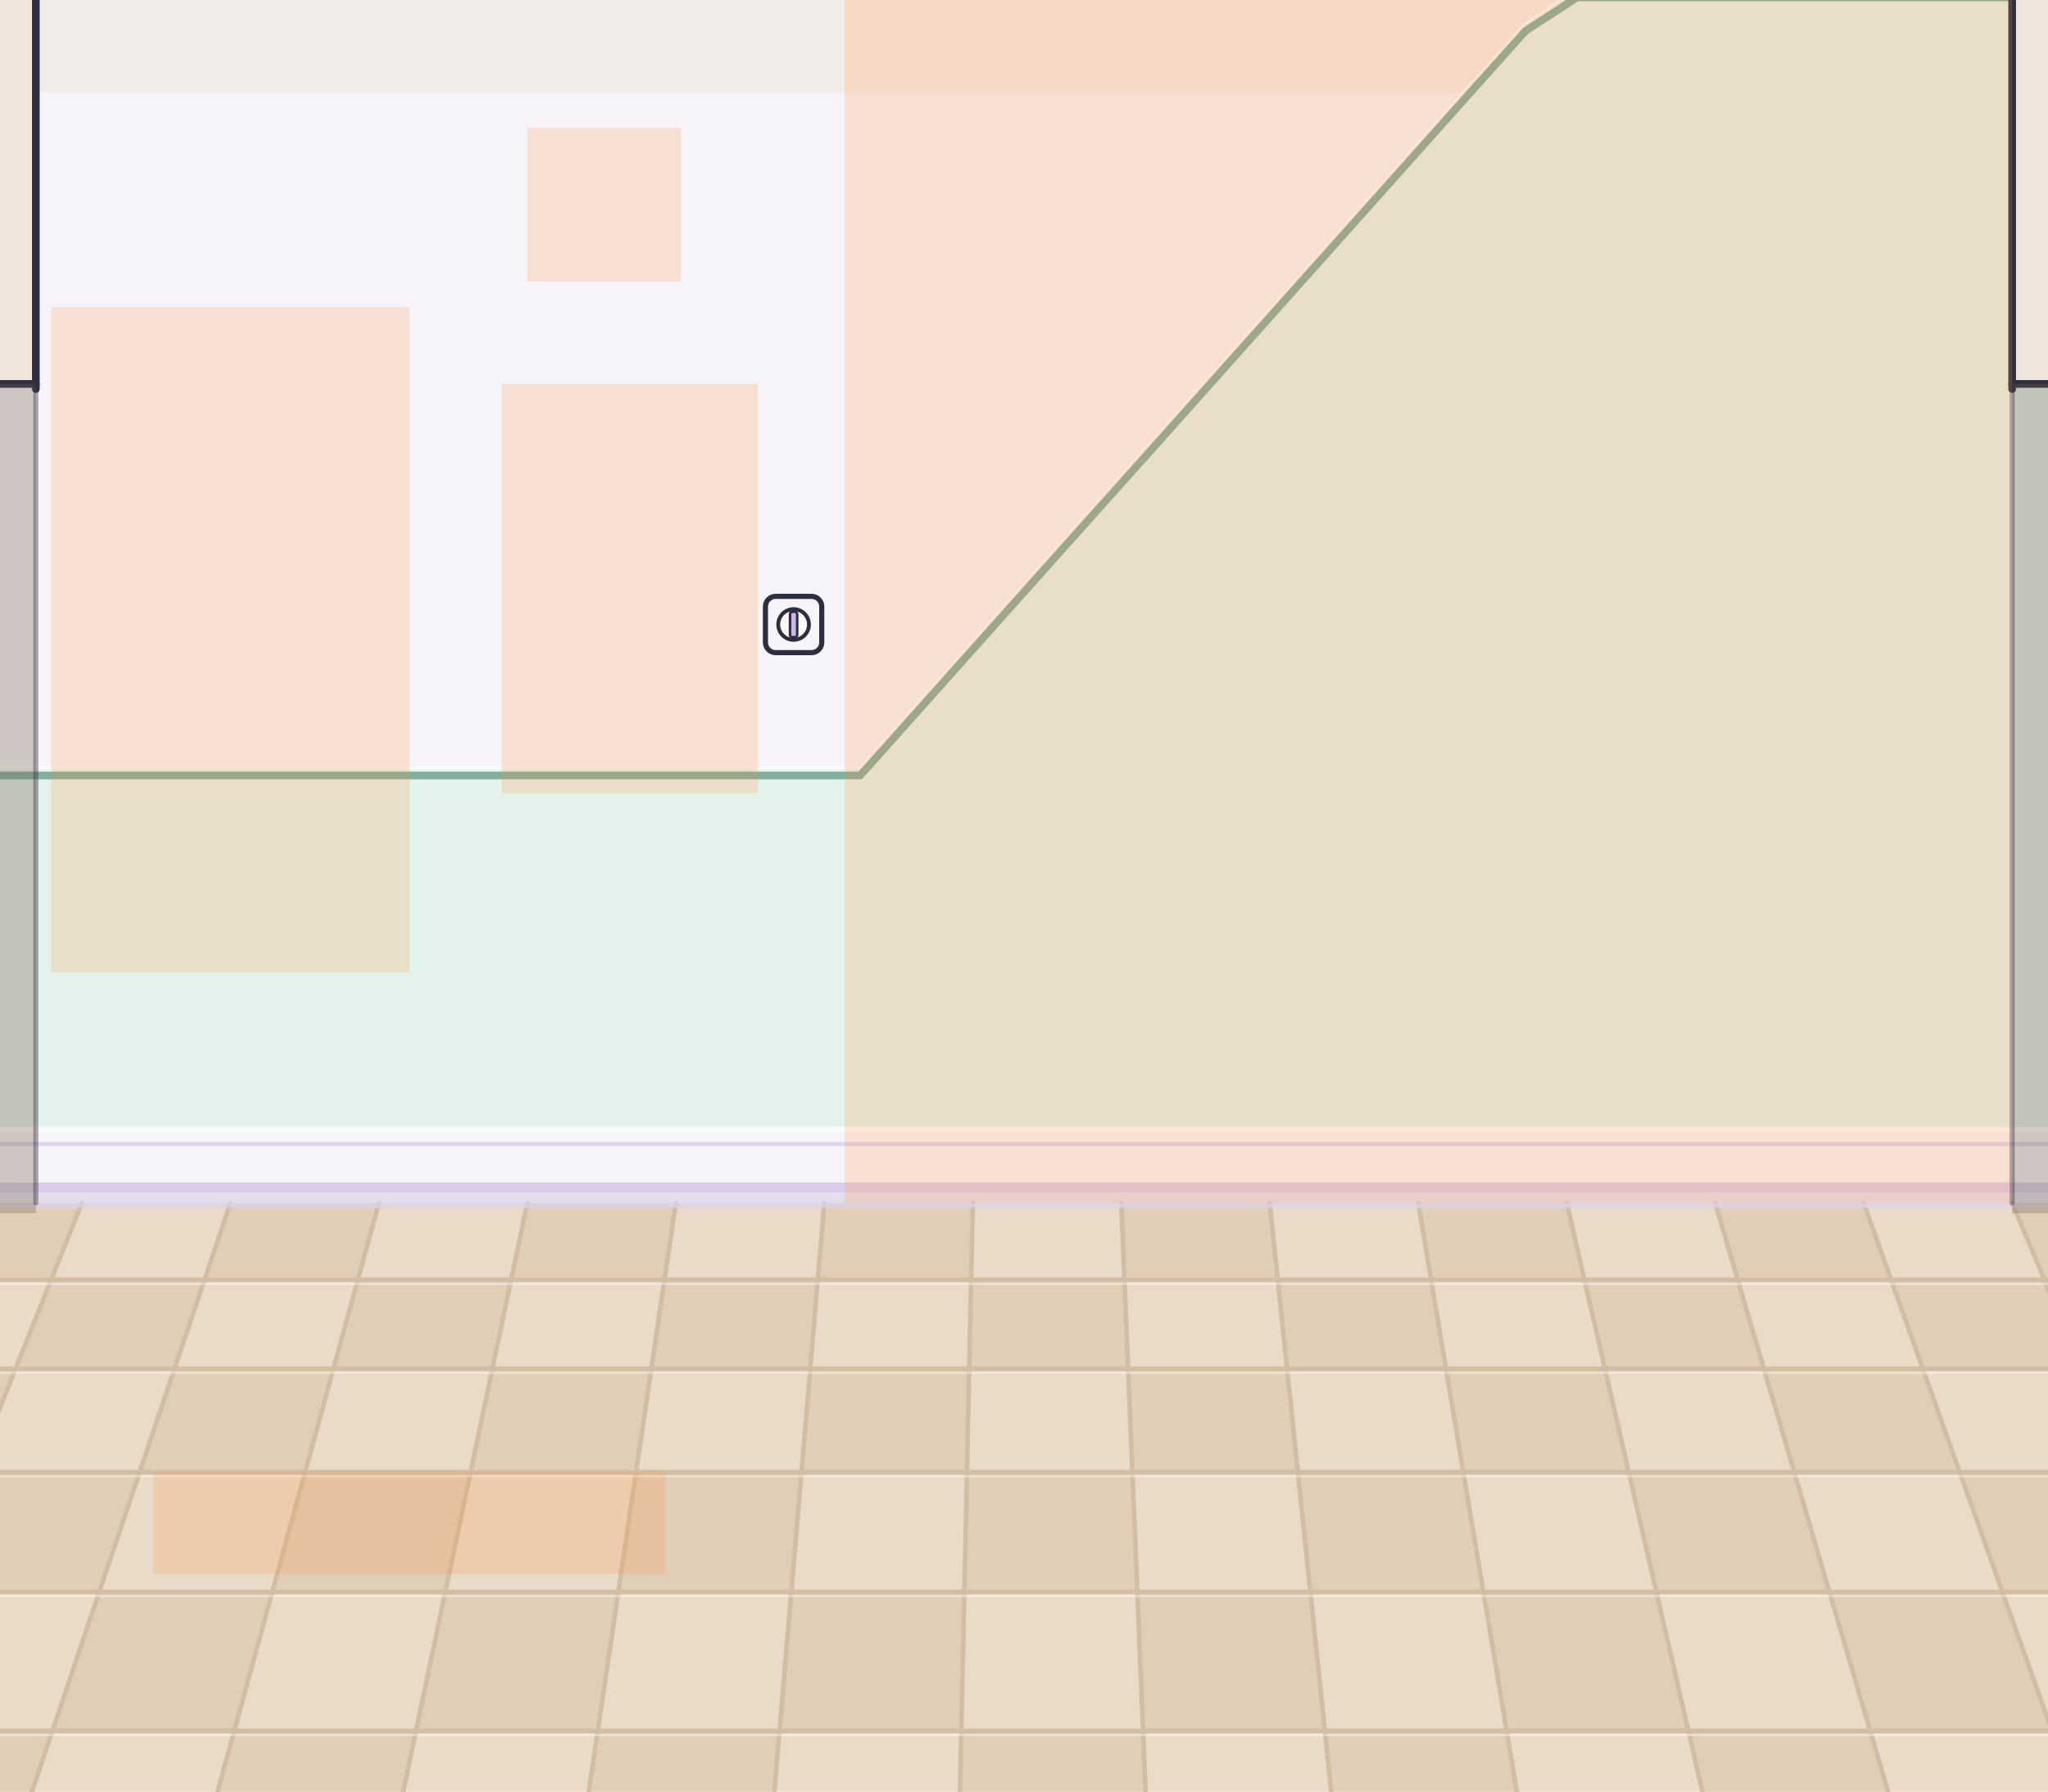
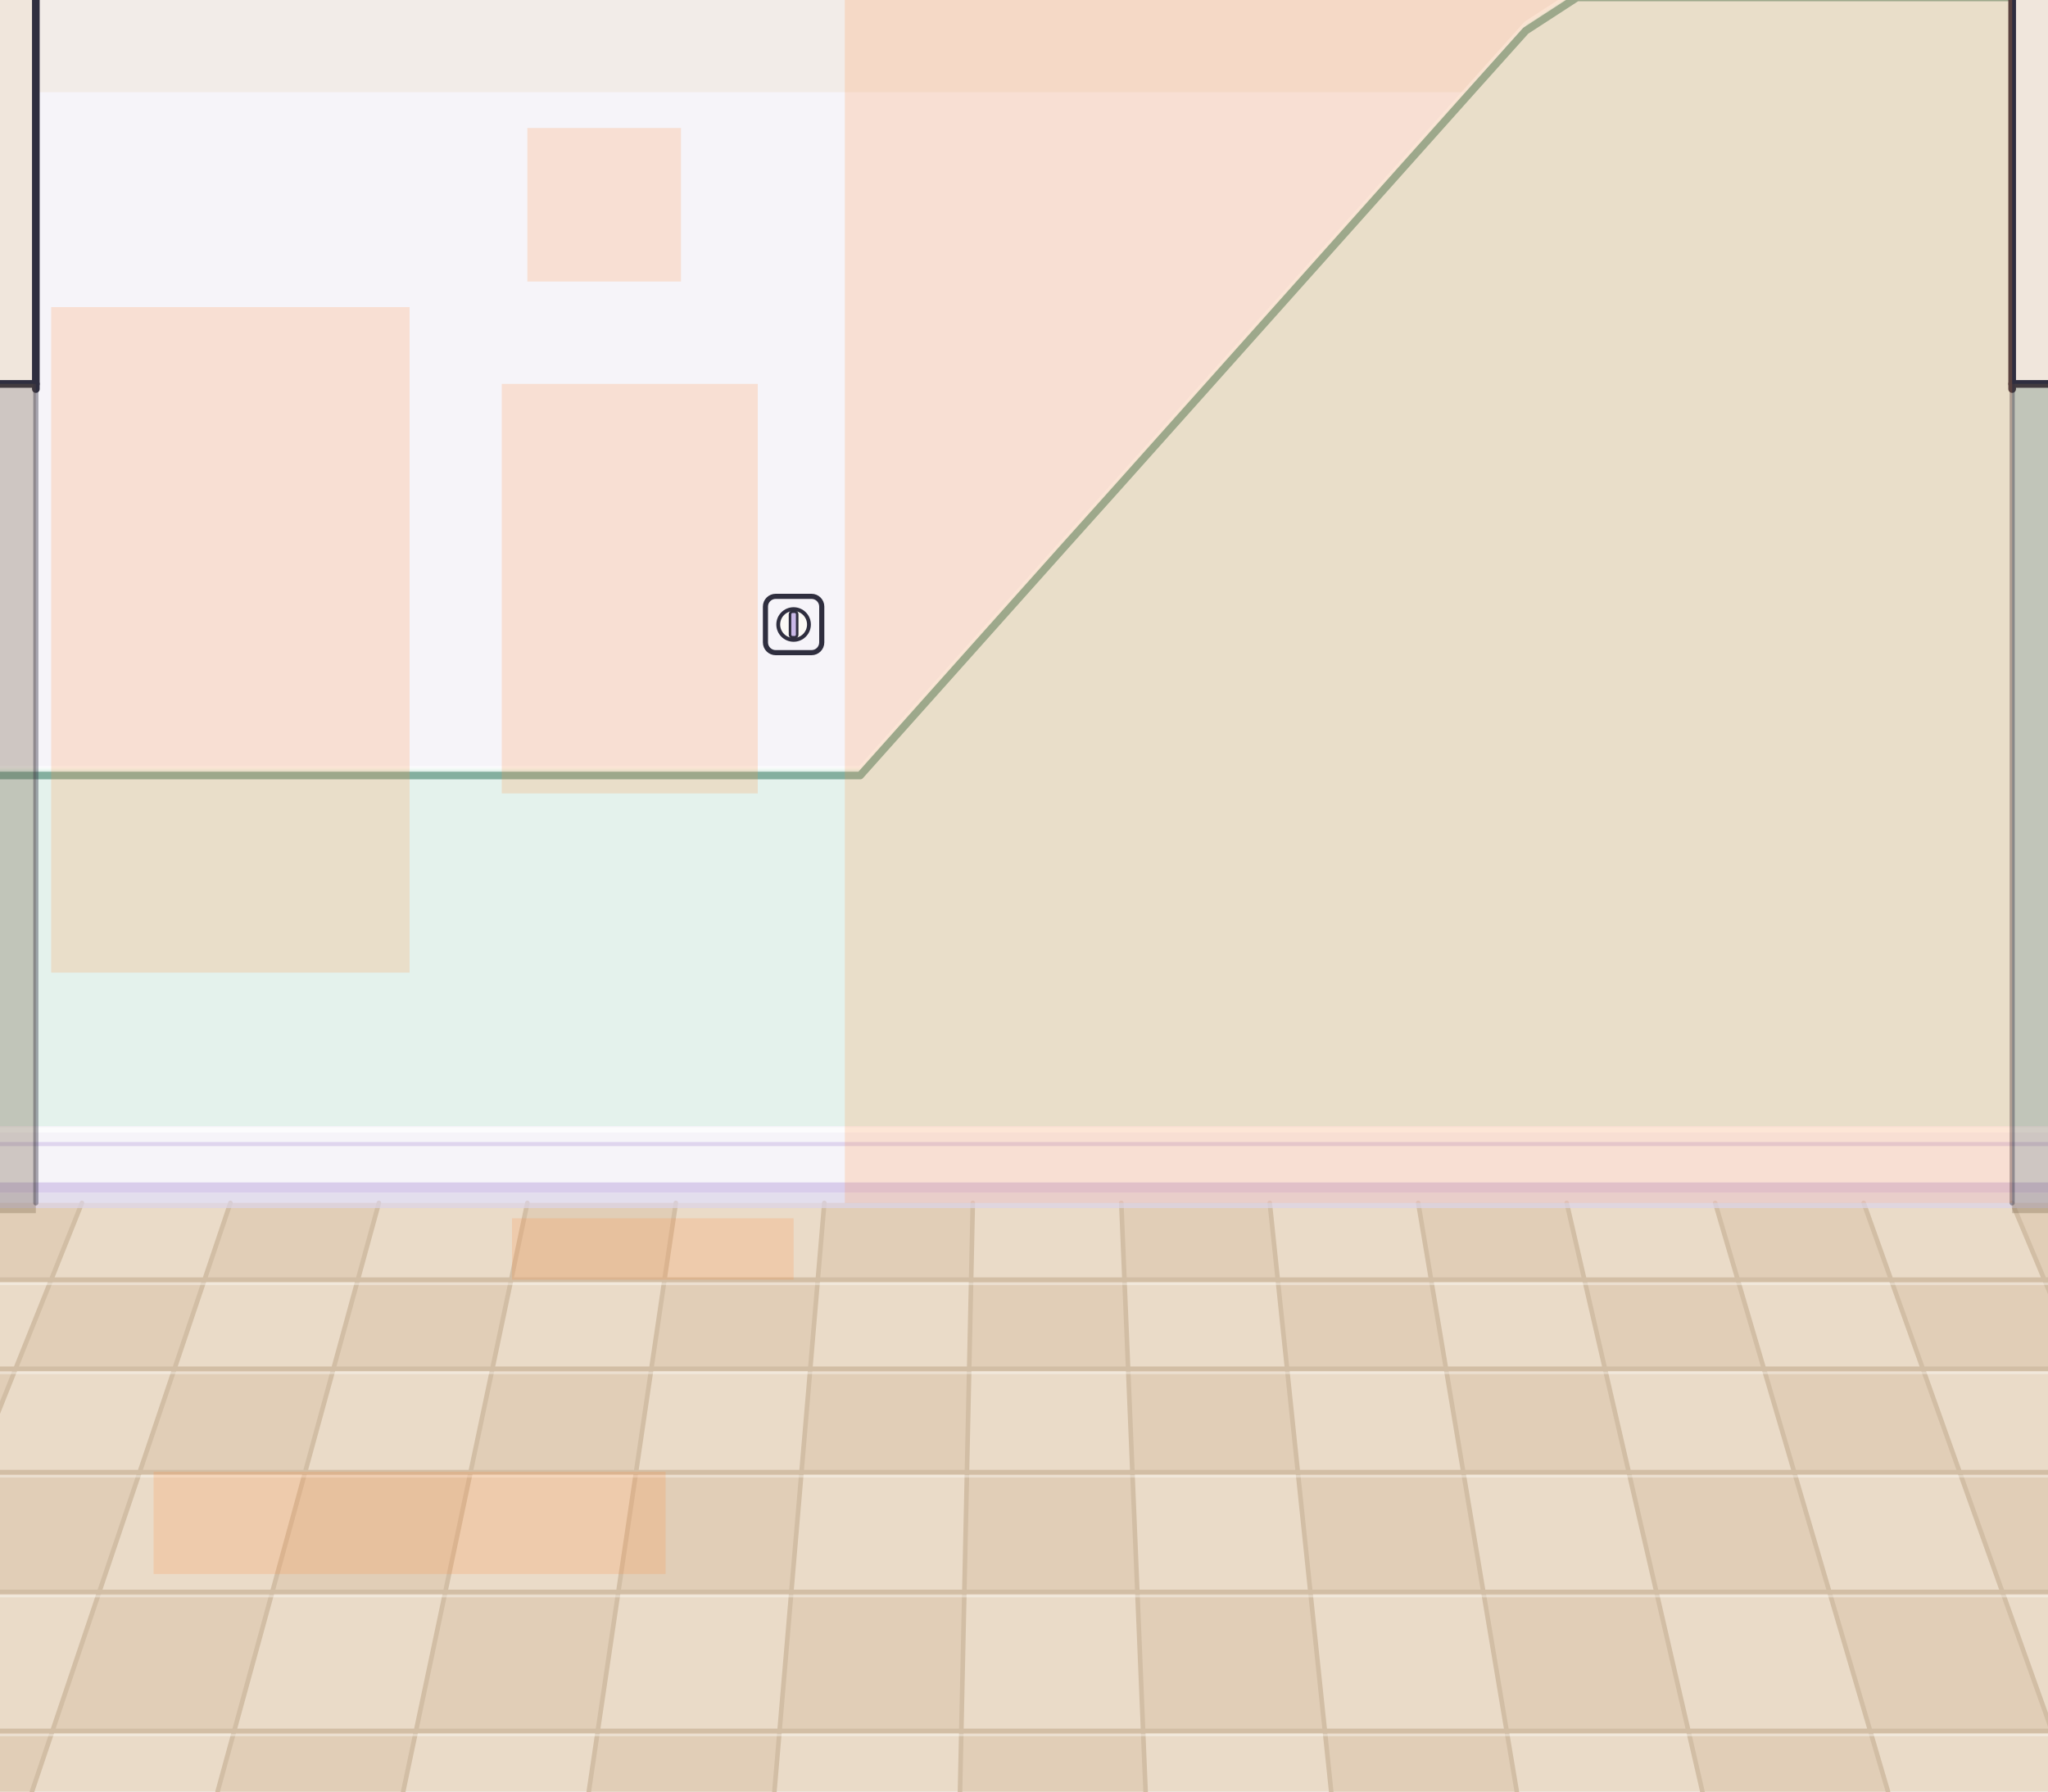
<svg xmlns="http://www.w3.org/2000/svg" viewBox="0 0 800 700" width="800" height="700">
  <g id="stěna" data-box="-2.5 -5.7 821 476.7">
    <rect x="0" y="0" width="800" height="470" fill="#F6F4F9" stroke="none" />
    <rect x="0" y="0" width="800" height="36" fill="#F0E6DC" stroke="none" opacity="0.6" />
    <path d="M 0.0 300.0 L 336.0 300.0 L 356.0 277.6 L 376.0 255.2 L 396.0 232.8 L 416.0 210.4 L 436.0 188.1 L 456.0 165.7 L 476.0 143.3 L 496.0 120.9 L 516.0 98.5 L 536.0 76.1 L 556.0 53.7 L 576.0 31.3 L 596.0 9.0 L 616.0 -4.0 L 636.0 -4.0 L 656.0 -4.0 L 676.0 -4.0 L 696.0 -4.0 L 716.0 -4.0 L 736.0 -4.0 L 756.0 -4.0 L 776.0 -4.0 L 796.0 -4.0 L 816.0 -4.0 L 816 440 L 0 440 Z" fill="#E4F2EC" stroke="none" />
    <path d="M 0.0 300.0 L 336.0 300.0 L 356.0 277.6 L 376.0 255.2 L 396.0 232.8 L 416.0 210.4 L 436.0 188.1 L 456.0 165.7 L 476.0 143.3 L 496.0 120.9 L 516.0 98.5 L 536.0 76.1 L 556.0 53.7 L 576.0 31.3 L 596.0 9.0 L 616.0 -4.0 L 636.0 -4.0 L 656.0 -4.0 L 676.0 -4.0 L 696.0 -4.0 L 716.0 -4.0 L 736.0 -4.0 L 756.0 -4.0 L 776.0 -4.0 L 796.0 -4.0 L 816.0 -4.0" fill="none" stroke="#FFFFFF" stroke-width="1.4" stroke-linejoin="round" stroke-linecap="round" opacity="0.6" />
    <path d="M 0.0 303.0 L 336.0 303.0 L 356.0 280.6 L 376.0 258.2 L 396.0 235.8 L 416.0 213.4 L 436.0 191.1 L 456.0 168.7 L 476.0 146.3 L 496.0 123.9 L 516.0 101.5 L 536.0 79.1 L 556.0 56.7 L 576.0 34.3 L 596.0 12.0 L 616.0 -1.0 L 636.0 -1.0 L 656.0 -1.0 L 676.0 -1.0 L 696.0 -1.0 L 716.0 -1.0 L 736.0 -1.0 L 756.0 -1.0 L 776.0 -1.0 L 796.0 -1.0 L 816.0 -1.0" fill="none" stroke="#84AF9F" stroke-width="3" stroke-linejoin="round" stroke-linecap="round" />
    <rect x="299" y="233" width="22" height="22" rx="4" fill="#F6F4F9" stroke="#2F2E3F" stroke-width="2" stroke-linejoin="round" stroke-linecap="round" />
    <circle cx="310" cy="244" r="6" fill="#FBF9F5" stroke="#2F2E3F" stroke-width="1.5" stroke-linejoin="round" stroke-linecap="round" />
    <rect x="308.6" y="239" width="2.8" height="10" rx="1" fill="#C9B8E8" stroke="#2F2E3F" stroke-width="1" stroke-linejoin="round" stroke-linecap="round" />
  </g>
  <g id="podlaha" data-box="-351.9 468.1 1526.31 233.8">
    <rect x="0" y="470" width="800" height="230" fill="#EADBC8" stroke="none" />
    <path d="M -142.0 470.0 L -84.0 470.0 L -99.8 500.0 L -159.7 500.0 Z M -26.0 470.0 L 32.0 470.0 L 20.0 500.0 L -39.9 500.0 Z M 90.0 470.0 L 148.0 470.0 L 139.8 500.0 L 79.9 500.0 Z M 206.0 470.0 L 264.0 470.0 L 259.6 500.0 L 199.7 500.0 Z M 322.0 470.0 L 380.0 470.0 L 379.3 500.0 L 319.5 500.0 Z M 438.0 470.0 L 496.0 470.0 L 499.1 500.0 L 439.2 500.0 Z M 554.0 470.0 L 612.0 470.0 L 618.9 500.0 L 559.0 500.0 Z M 670.0 470.0 L 728.0 470.0 L 738.7 500.0 L 678.8 500.0 Z M 786.0 470.0 L 844.0 470.0 L 858.5 500.0 L 798.6 500.0 Z M 902.0 470.0 L 960.0 470.0 L 978.3 500.0 L 918.4 500.0 Z M -219.6 500.0 L -159.7 500.0 L -180.2 534.8 L -242.3 534.8 Z M -99.8 500.0 L -39.9 500.0 L -56.0 534.8 L -118.1 534.8 Z M 20.0 500.0 L 79.9 500.0 L 68.2 534.8 L 6.1 534.8 Z M 139.8 500.0 L 199.7 500.0 L 192.3 534.8 L 130.3 534.8 Z M 259.6 500.0 L 319.5 500.0 L 316.5 534.8 L 254.4 534.8 Z M 379.3 500.0 L 439.2 500.0 L 440.7 534.8 L 378.6 534.8 Z M 499.1 500.0 L 559.0 500.0 L 564.8 534.8 L 502.8 534.8 Z M 618.9 500.0 L 678.8 500.0 L 689.0 534.8 L 626.9 534.8 Z M 738.7 500.0 L 798.6 500.0 L 813.2 534.8 L 751.1 534.8 Z M 858.5 500.0 L 918.4 500.0 L 937.4 534.8 L 875.3 534.8 Z M 978.3 500.0 L 1038.2 500.0 L 1061.5 534.8 L 999.4 534.8 Z M -180.2 534.8 L -118.1 534.8 L -139.3 575.2 L -204.0 575.2 Z M -56.0 534.8 L 6.1 534.8 L -10.1 575.2 L -74.7 575.2 Z M 68.2 534.8 L 130.3 534.8 L 119.2 575.2 L 54.6 575.2 Z M 192.3 534.8 L 254.4 534.8 L 248.5 575.2 L 183.8 575.2 Z M 316.5 534.8 L 378.6 534.8 L 377.7 575.2 L 313.1 575.2 Z M 440.7 534.8 L 502.8 534.8 L 507.0 575.2 L 442.3 575.2 Z M 564.8 534.8 L 626.9 534.8 L 636.2 575.2 L 571.6 575.2 Z M 689.0 534.8 L 751.1 534.8 L 765.5 575.2 L 700.9 575.2 Z M 813.2 534.8 L 875.3 534.8 L 894.8 575.2 L 830.1 575.2 Z M 937.4 534.8 L 999.4 534.8 L 1024.0 575.2 L 959.4 575.2 Z M -268.6 575.2 L -204.0 575.2 L -231.5 622.0 L -299.1 622.0 Z M -139.3 575.2 L -74.7 575.2 L -96.4 622.0 L -164.0 622.0 Z M -10.1 575.2 L 54.6 575.2 L 38.8 622.0 L -28.8 622.0 Z M 119.2 575.2 L 183.8 575.2 L 173.9 622.0 L 106.4 622.0 Z M 248.5 575.2 L 313.1 575.2 L 309.1 622.0 L 241.5 622.0 Z M 377.7 575.2 L 442.3 575.2 L 444.3 622.0 L 376.7 622.0 Z M 507.0 575.2 L 571.6 575.2 L 579.4 622.0 L 511.9 622.0 Z M 636.2 575.2 L 700.9 575.2 L 714.6 622.0 L 647.0 622.0 Z M 765.5 575.2 L 830.1 575.2 L 849.8 622.0 L 782.2 622.0 Z M 894.8 575.2 L 959.4 575.2 L 984.9 622.0 L 917.4 622.0 Z M 1024.0 575.2 L 1088.6 575.2 L 1120.1 622.0 L 1052.5 622.0 Z M -231.5 622.0 L -164.0 622.0 L -192.5 676.3 L -263.5 676.3 Z M -96.4 622.0 L -28.8 622.0 L -50.5 676.3 L -121.5 676.3 Z M 38.8 622.0 L 106.4 622.0 L 91.5 676.3 L 20.5 676.3 Z M 173.9 622.0 L 241.5 622.0 L 233.5 676.3 L 162.5 676.3 Z M 309.1 622.0 L 376.7 622.0 L 375.5 676.3 L 304.5 676.3 Z M 444.3 622.0 L 511.9 622.0 L 517.5 676.3 L 446.5 676.3 Z M 579.4 622.0 L 647.0 622.0 L 659.5 676.3 L 588.5 676.3 Z M 714.6 622.0 L 782.2 622.0 L 801.6 676.3 L 730.5 676.3 Z M 849.8 622.0 L 917.4 622.0 L 943.6 676.3 L 872.6 676.3 Z M 984.9 622.0 L 1052.5 622.0 L 1085.6 676.3 L 1014.6 676.3 Z M -334.6 676.3 L -263.5 676.3 L -277.5 700.0 L -350.0 700.0 Z M -192.5 676.3 L -121.5 676.3 L -132.5 700.0 L -205.0 700.0 Z M -50.5 676.3 L 20.5 676.3 L 12.5 700.0 L -60.0 700.0 Z M 91.5 676.3 L 162.5 676.3 L 157.5 700.0 L 85.0 700.0 Z M 233.5 676.3 L 304.5 676.3 L 302.5 700.0 L 230.0 700.0 Z M 375.5 676.3 L 446.5 676.3 L 447.5 700.0 L 375.0 700.0 Z M 517.5 676.3 L 588.5 676.3 L 592.5 700.0 L 520.0 700.0 Z M 659.5 676.3 L 730.5 676.3 L 737.5 700.0 L 665.0 700.0 Z M 801.6 676.3 L 872.6 676.3 L 882.5 700.0 L 810.0 700.0 Z M 943.6 676.3 L 1014.6 676.3 L 1027.5 700.0 L 955.0 700.0 Z M 1085.6 676.3 L 1156.6 676.3 L 1172.5 700.0 L 1100.0 700.0 Z" fill="#E1CEB7" stroke="none" />
    <path d="M 0 500.0 L 800 500.0 M 0 534.8 L 800 534.8 M 0 575.2 L 800 575.2 M 0 622.0 L 800 622.0 M 0 676.3 L 800 676.3 M -200 470 L -350.0 700 M -142 470 L -277.5 700 M -84 470 L -205.0 700 M -26 470 L -132.5 700 M 32 470 L -60.0 700 M 90 470 L 12.5 700 M 148 470 L 85.0 700 M 206 470 L 157.5 700 M 264 470 L 230.0 700 M 322 470 L 302.5 700 M 380 470 L 375.0 700 M 438 470 L 447.5 700 M 496 470 L 520.0 700 M 554 470 L 592.5 700 M 612 470 L 665.0 700 M 670 470 L 737.5 700 M 728 470 L 810.0 700 M 786 470 L 882.5 700 M 844 470 L 955.0 700 M 902 470 L 1027.5 700 M 960 470 L 1100.0 700 M 1018 470 L 1172.5 700" fill="none" stroke="#D2BEA5" stroke-width="1.8" stroke-linejoin="round" stroke-linecap="round" />
    <path d="M 0 501.6 L 800 501.6 M 0 536.4 L 800 536.4 M 0 576.8 L 800 576.8 M 0 623.6 L 800 623.6 M 0 677.9 L 800 677.9" fill="none" stroke="#FFFFFF" stroke-width="1" stroke-linejoin="round" stroke-linecap="round" opacity="0.35" />
  </g>
  <g id="lišta" data-box="-2 439 804 34">
    <rect x="0" y="440" width="800" height="26" fill="#F6F4F9" stroke="none" />
    <rect x="0" y="462" width="800" height="4" fill="#D9CDEB" stroke="none" />
    <rect x="0" y="466" width="800" height="6" fill="#DCD4E8" stroke="none" opacity="0.7" />
    <path d="M 0 441.5 L 800 441.5" stroke="#FFFFFF" stroke-width="2" stroke-linejoin="round" stroke-linecap="round" opacity="0.7" />
    <path d="M 0 447 L 800 447" stroke="#D9CDEB" stroke-width="1.6" stroke-linejoin="round" stroke-linecap="round" opacity="0.8" />
  </g>
  <g id="průchod levý" data-box="-2.5 -2.5 19 477.5">
    <rect x="0" y="0" width="14" height="150" fill="#F0E6DC" stroke="none" />
    <path d="M 14 0 L 14 152" stroke="#2F2E3F" stroke-width="3" stroke-linejoin="round" stroke-linecap="round" />
    <path d="M 0 150 L 14 150" stroke="#2F2E3F" stroke-width="3" stroke-linejoin="round" stroke-linecap="round" />
    <rect x="0" y="150" width="14" height="324" fill="#6F5A41" stroke="none" opacity="0.3" />
    <path d="M 14 150 L 14 470" stroke="#2F2E3F" stroke-width="2" stroke-linejoin="round" stroke-linecap="round" opacity="0.4" />
  </g>
  <g id="průchod pravý" data-box="783.5 -2.5 19 477.5">
    <rect x="786" y="0" width="14" height="150" fill="#F0E6DC" stroke="none" />
    <path d="M 786 0 L 786 152" stroke="#2F2E3F" stroke-width="3" stroke-linejoin="round" stroke-linecap="round" />
    <path d="M 786 150 L 800 150" stroke="#2F2E3F" stroke-width="3" stroke-linejoin="round" stroke-linecap="round" />
    <rect x="786" y="150" width="14" height="324" fill="#6F5A41" stroke="none" opacity="0.3" />
    <path d="M 786 150 L 786 470" stroke="#2F2E3F" stroke-width="2" stroke-linejoin="round" stroke-linecap="round" opacity="0.4" />
  </g>
  <rect id="@slot schody" x="330" y="0" width="456" height="470" fill="#FF8C3D" opacity="0.2" />
  <rect id="@slot botník" x="60" y="575" width="200" height="40" fill="#FF8C3D" opacity="0.2" />
  <rect id="@slot věšák" x="20" y="120" width="140" height="260" fill="#FF8C3D" opacity="0.2" />
  <rect id="@slot zrcadlo" x="196" y="150" width="100" height="160" fill="#FF8C3D" opacity="0.2" />
  <rect id="@slot lampička" x="206" y="50" width="60" height="60" fill="#FF8C3D" opacity="0.2" />
+   <rect id="@slot ozdoba" x="200" y="476" width="110" height="24" fill="#FF8C3D" opacity="0.2" />
</svg>
